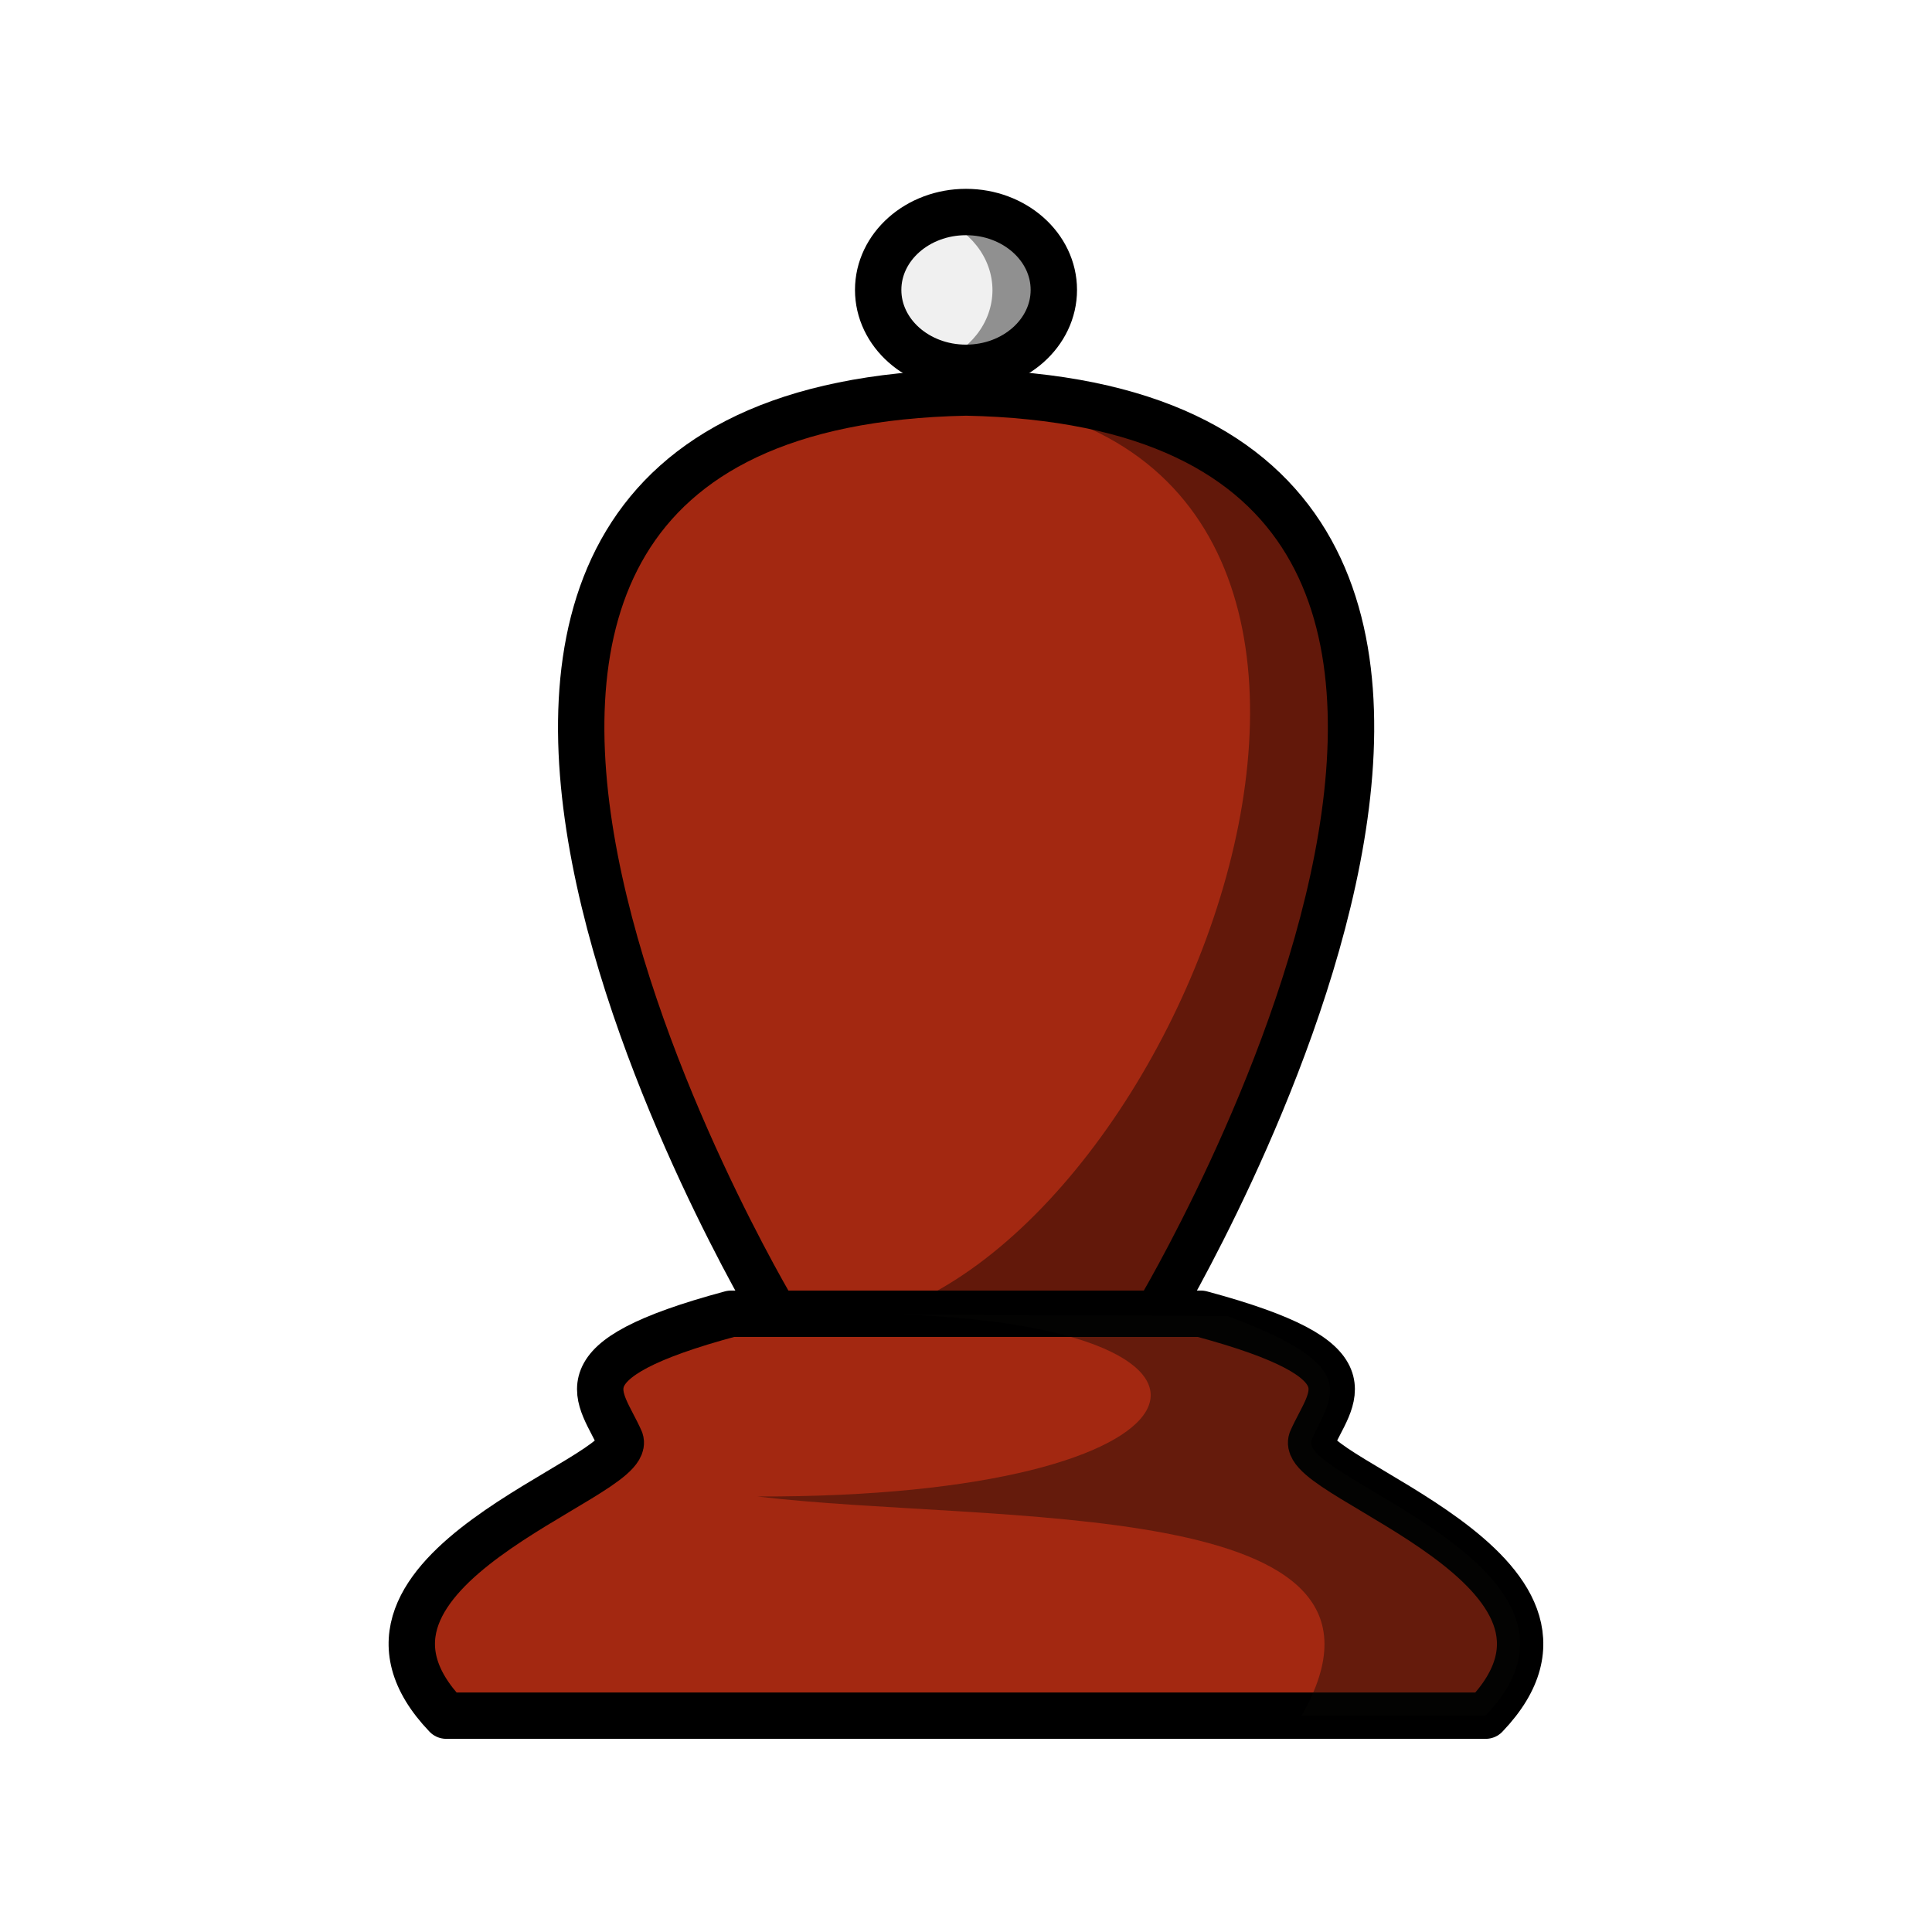
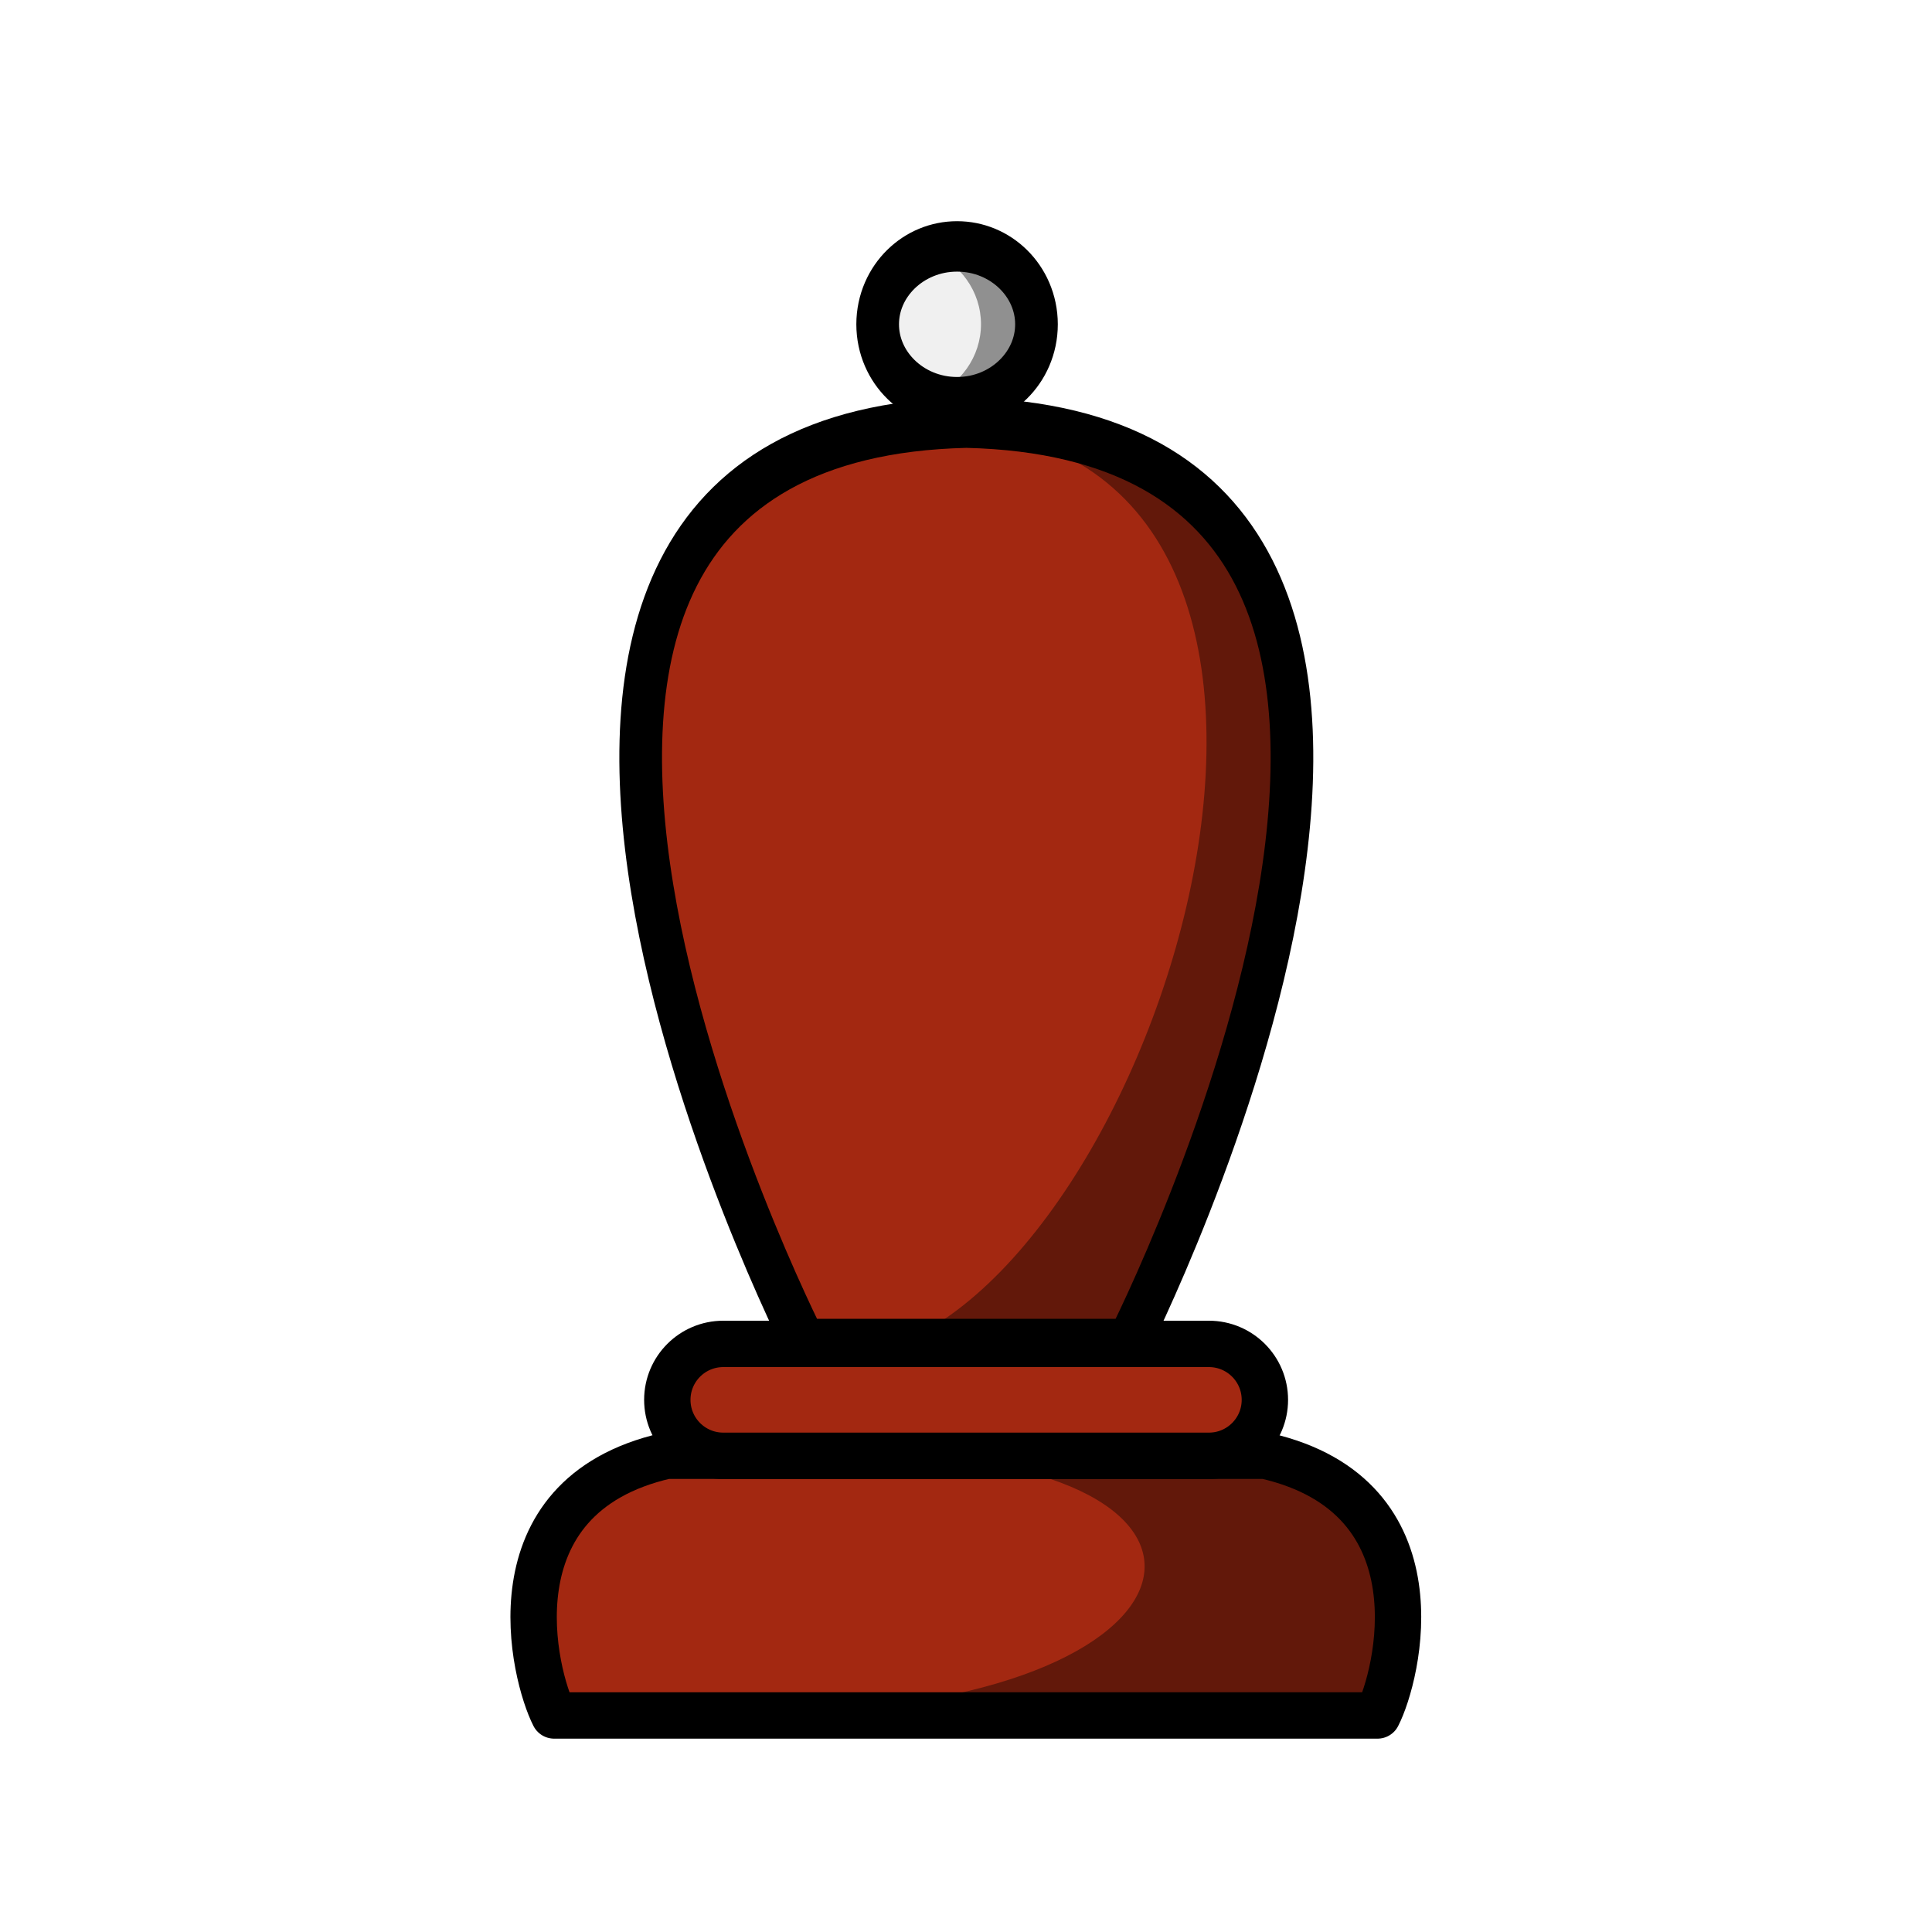
<svg xmlns="http://www.w3.org/2000/svg" width="50mm" height="50mm" clip-rule="evenodd" fill-rule="evenodd" image-rendering="optimizeQuality" shape-rendering="geometricPrecision" text-rendering="geometricPrecision" version="1.1" viewBox="0 0 50 50">
-   <g transform="translate(327.98 -295.12)">
-     <g transform="translate(-905.54 881.64)">
-       <g transform="translate(311.29 1.603)">
-         <ellipse cx="291.27" cy="-580.62" rx="2.273" ry="2.016" fill="#f0f0f0" stroke="#000" stroke-linecap="round" stroke-linejoin="round" stroke-width="1.2" style="paint-order:normal" />
-         <path d="m291.27-582.63a2.273 2.016 0 0 0-0.796 0.129 2.273 2.016 0 0 1 1.481 1.887 2.273 2.016 0 0 1-1.477 1.887 2.273 2.016 0 0 0 0.792 0.129 2.273 2.016 0 0 0 2.273-2.016 2.273 2.016 0 0 0-2.273-2.015z" opacity=".4" style="paint-order:normal" />
-         <path d="m286.33-554.12s-14.088-23.466 4.943-23.845c19.031 0.378 4.943 23.845 4.943 23.845z" fill="#a32811" stroke="#000" stroke-linejoin="round" stroke-width="1.2" />
+   <g transform="translate(566.44 -262.22)">
+     <g transform="matrix(.846 0 0 1 -1051.2 849.52)" stroke-width="1.087">
+       <g transform="translate(311.29 1.603)" stroke-width="1.087">
+         <ellipse cx="290.99" cy="-580.51" rx="2.429" ry="2.016" fill="#f0f0f0" stroke="#000" stroke-linecap="round" stroke-linejoin="round" stroke-width="1.305" style="paint-order:normal" />
+         <path d="m290.99-582.53a2.429 2.016 0 0 0-0.851 0.129 2.429 2.016 0 0 1 1.583 1.887 2.429 2.016 0 0 1-1.579 1.887 2.429 2.016 0 0 0 0.847 0.129 2.429 2.016 0 0 0 2.429-2.016 2.429 2.016 0 0 0-2.429-2.015z" opacity=".4" style="paint-order:normal" />
+         <path d="m286.33-554.12s-14.088-23.466 4.943-23.845c19.031 0.378 4.943 23.845 4.943 23.845z" fill="#a32811" stroke="#000" stroke-linejoin="round" stroke-width="1.305" />
        <path d="m290.99-577.97c-0.558 0.011-1.085 0.044-1.587 0.093 15.68-0.532 8.42 20.833-0.199 23.752l7.017-7.8e-4c8.662-16.161 6.558-23.187-5.23-23.844z" opacity=".4" />
      </g>
    </g>
-     <g transform="translate(23.248 115.11)">
-       <path d="m-332.31 214.01c-4.548 1.223-3.372 2.11-2.861 3.278 0.335 0.981-8.099 3.364-4.508 7.123h26.9c3.591-3.759-4.843-6.142-4.508-7.123 0.511-1.168 1.688-2.055-2.861-3.278z" fill="#a32811" stroke="#000" stroke-linejoin="round" stroke-width="1.2" />
-       <path d="m-327.94 214.03c9.842 0.322 8.399 4.743-3.688 4.709 6.068 0.727 17.39-0.087 14.085 5.671h4.763c3.591-3.759-4.842-6.142-4.508-7.123 0.503-1.151 1.407-1.893-2.173-3.218" fill="#070705" opacity=".4" />
+     <g transform="translate(-188.5 -13.574)">
+       <path d="m-342.29 320.19c0.518-1.005 1.711-5.668-2.901-6.721h-15.507c-4.612 1.053-3.419 5.715-2.901 6.721z" fill="#a32811" stroke="#000" stroke-linejoin="round" stroke-width="1.2" />
+       <path d="m-354.9 313.44c9.979 0.278 8.517 6.732-3.739 6.703h16.128c0.51-0.99 1.426-5.529-2.203-6.669" opacity=".4" />
    </g>
+     <rect x="-549.17" y="297" width="15.465" height="2.896" ry="1.448" fill="#a32811" stroke="#000" stroke-linecap="round" stroke-linejoin="round" stroke-width="1.2" style="paint-order:normal" />
  </g>
</svg>
